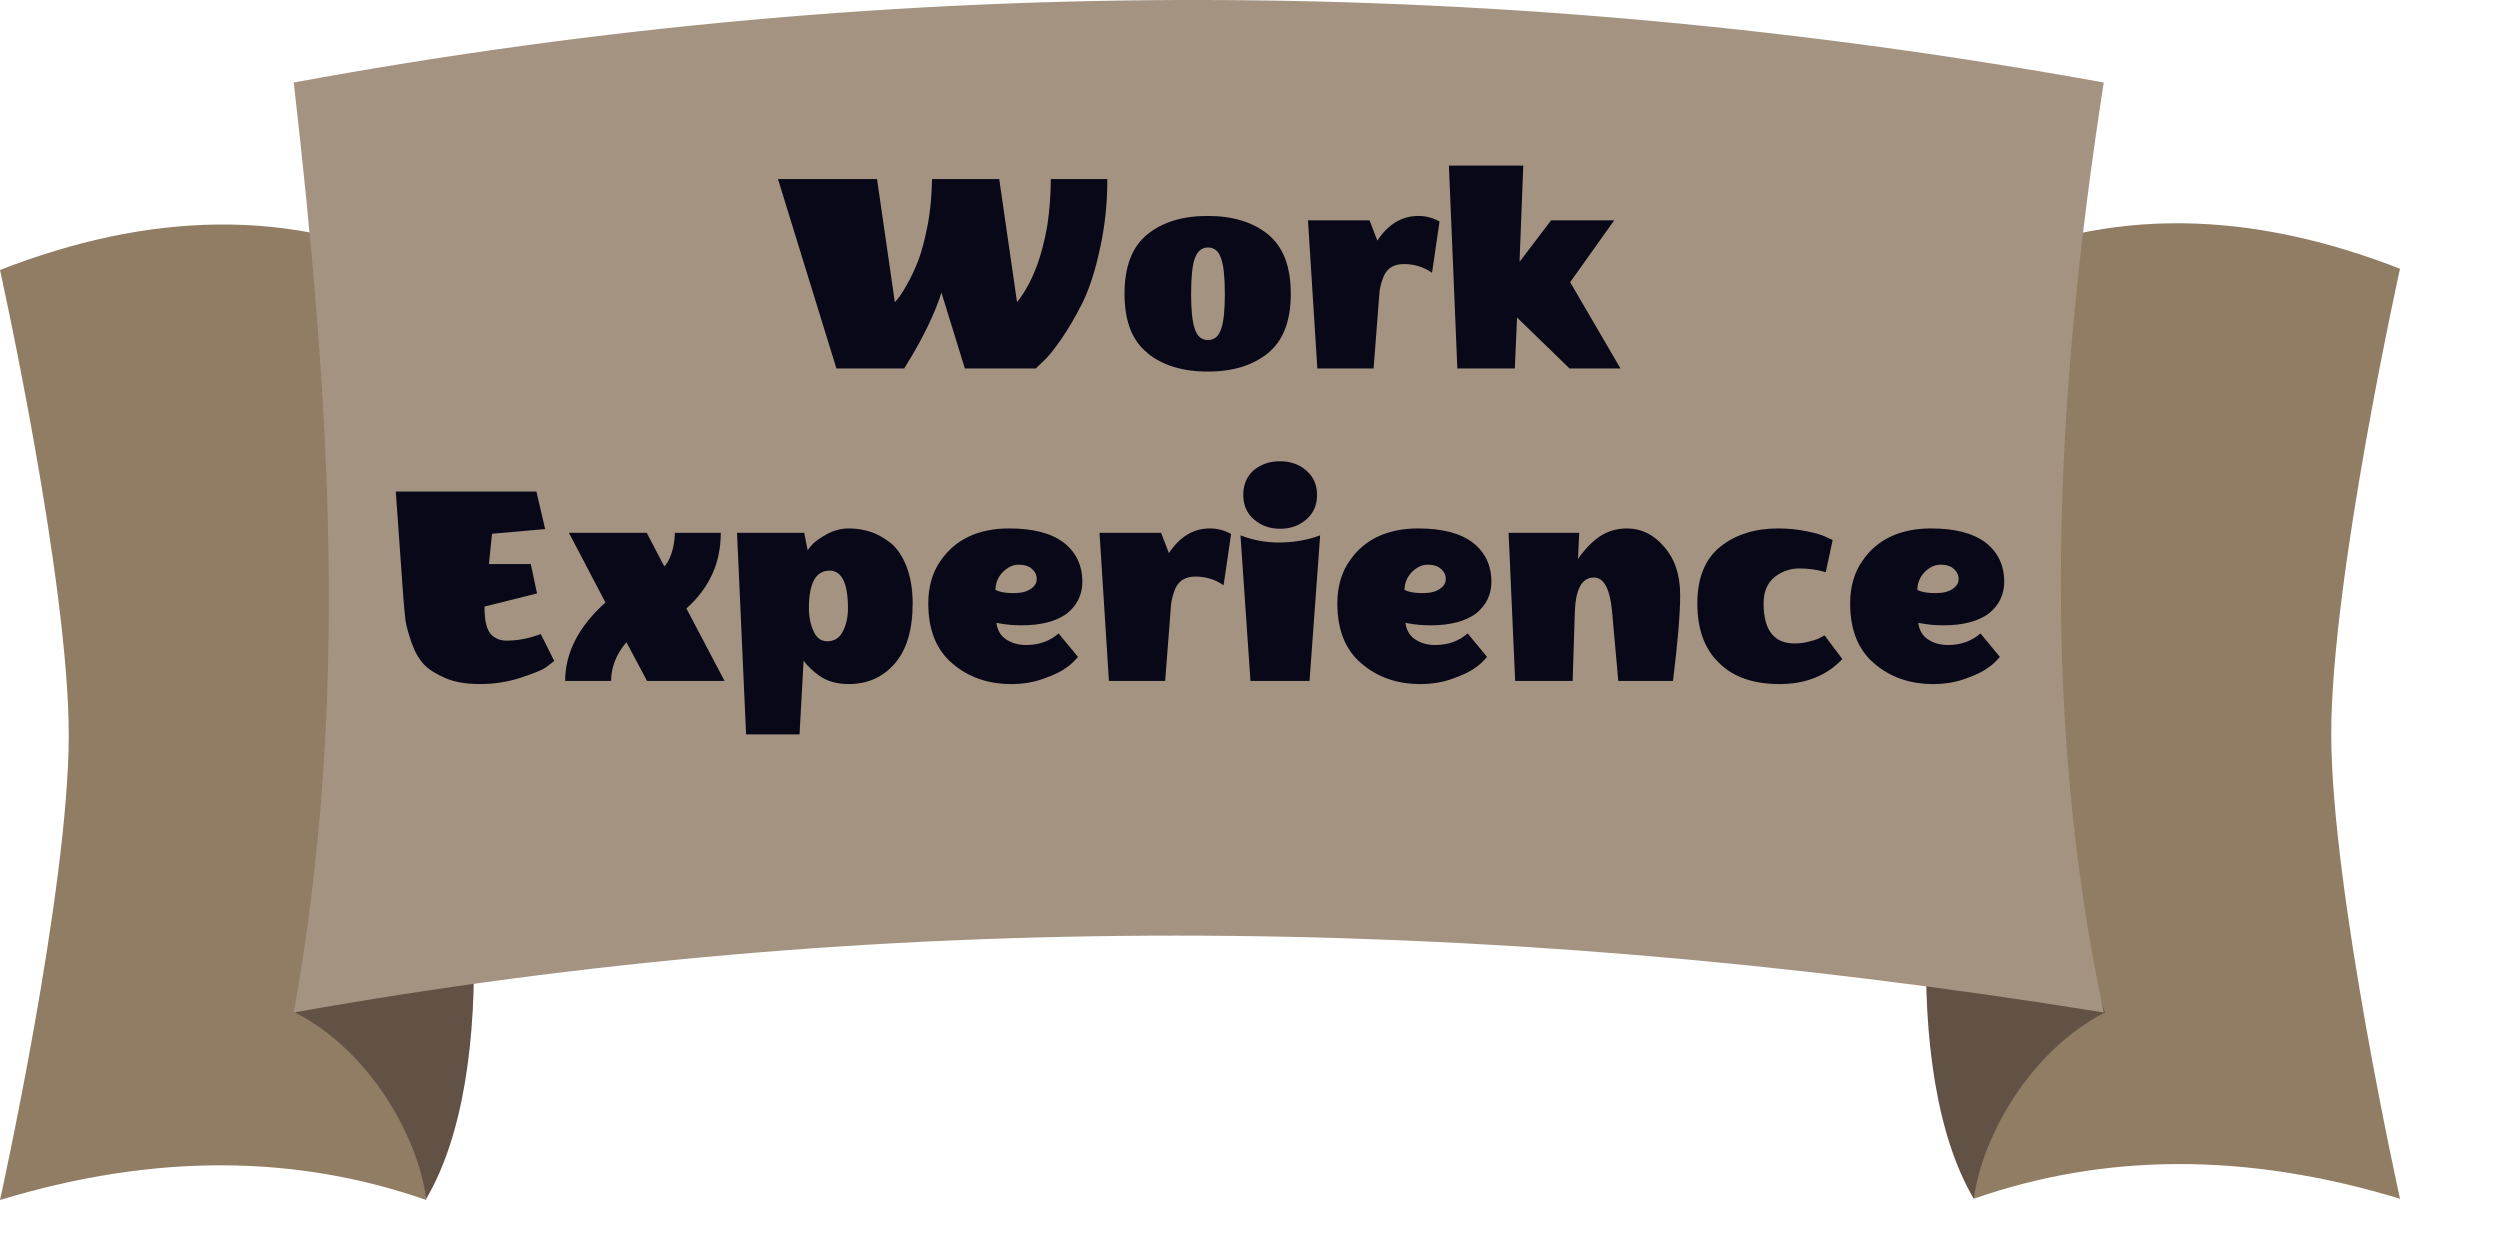
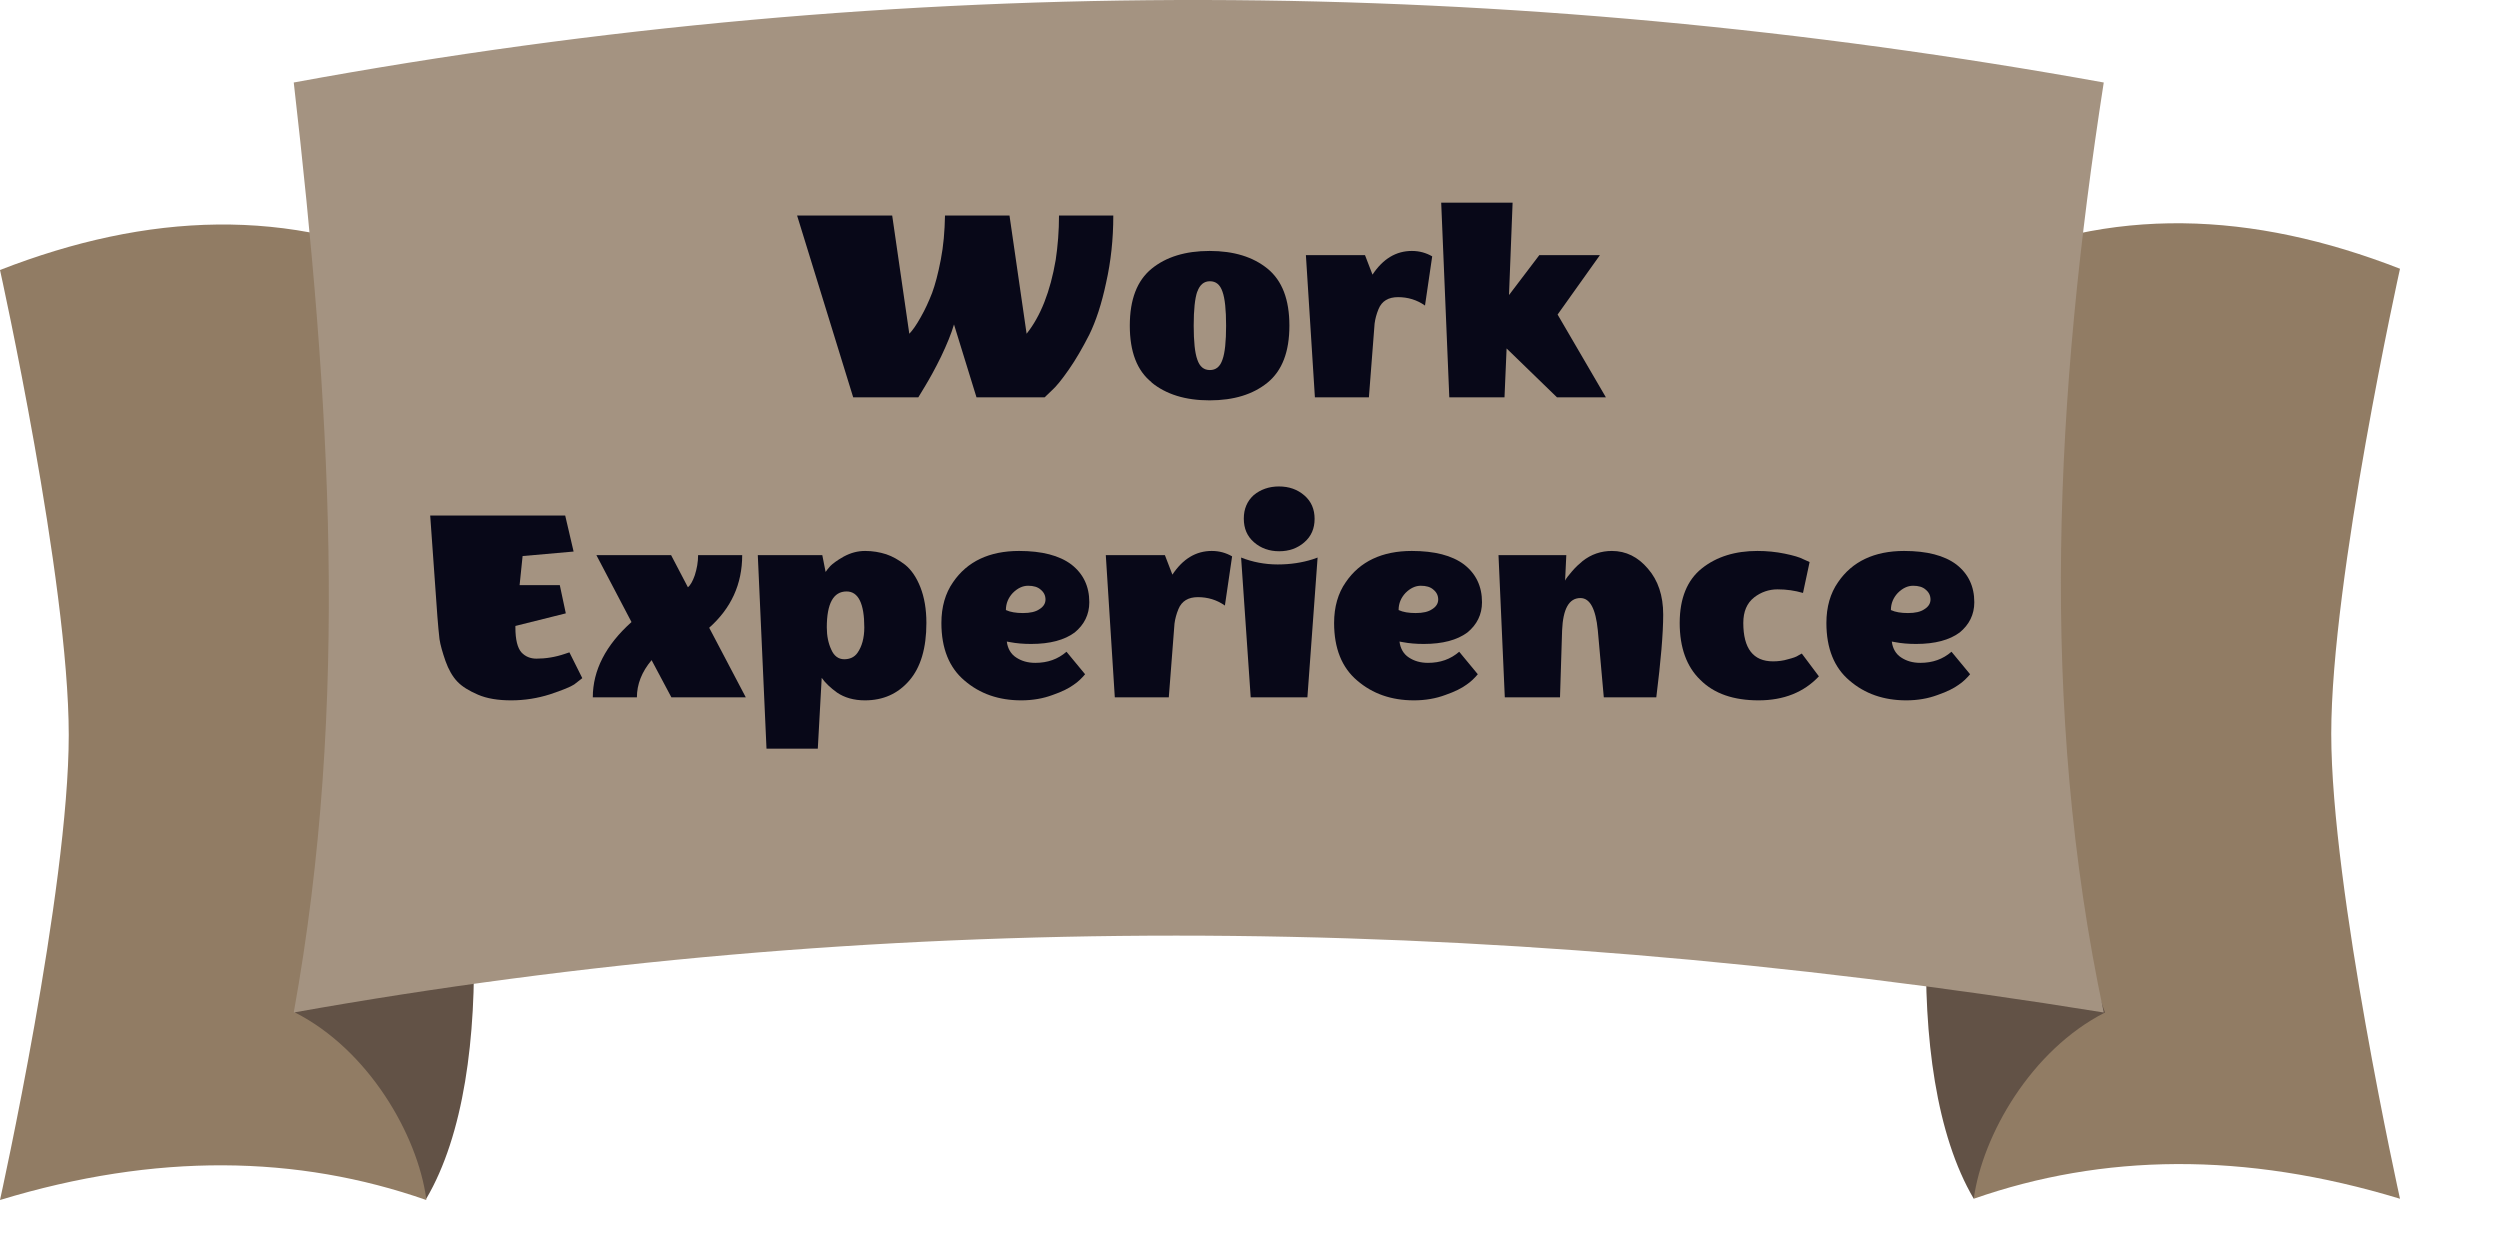
<svg xmlns="http://www.w3.org/2000/svg" width="100%" height="100%" viewBox="0 0 2 1" version="1.1" xml:space="preserve" style="fill-rule:evenodd;clip-rule:evenodd;stroke-linejoin:round;stroke-miterlimit:2;">
  <path d="M0.341,0.216c-0.109,-0.051 -0.223,-0.046 -0.341,-0c0,-0 0.055,0.248 0.055,0.372c-0,0.124 -0.055,0.372 -0.055,0.372c0.125,-0.038 0.238,-0.036 0.341,-0c0.008,-0.248 0.01,-0.496 0,-0.744Z" style="fill:#917c64;" />
  <path d="M1.579,0.215c0.109,-0.051 0.223,-0.046 0.341,-0c-0,-0 -0.055,0.248 -0.055,0.372c0,0.124 0.055,0.372 0.055,0.372c-0.125,-0.038 -0.238,-0.036 -0.341,-0c-0.008,-0.248 -0.01,-0.496 -0,-0.744Z" style="fill:#917c64;" />
  <path d="M0.236,0.81c0.059,0.03 0.098,0.098 0.105,0.149c0.06,-0.102 0.041,-0.311 0,-0.447l-0.105,0.298Z" style="fill:#625246;" />
  <path d="M1.684,0.81c-0.059,0.03 -0.098,0.098 -0.105,0.149c-0.06,-0.102 -0.041,-0.311 -0,-0.447l0.105,0.298Z" style="fill:#625246;" />
  <path d="M1.683,0.066c-0.476,-0.086 -0.959,-0.09 -1.448,-0c0.029,0.254 0.045,0.495 0,0.744c0.459,-0.082 0.941,-0.082 1.448,0c-0.052,-0.245 -0.039,-0.493 0,-0.744Z" style="fill:#a49381;" />
-   <g transform="matrix(0.24,0,0,0.24,-0.044475,-0.211012)">
-     <g transform="matrix(1.04167,0,0,1.04167,2.77854,2.10734)">
+   <g transform="matrix(0.24,0,0,0.24,0.12,0.12)">
+     <g transform="matrix(1,0,0,1,2.157,0.8245)">
      <path d="M0.873,-0.606l0.181,0c0,0.079 -0.008,0.153 -0.024,0.224c-0.015,0.071 -0.034,0.128 -0.056,0.173c-0.023,0.045 -0.045,0.083 -0.068,0.116c-0.023,0.033 -0.042,0.057 -0.058,0.071l-0.023,0.022l-0.227,-0l-0.075,-0.243c-0.009,0.031 -0.024,0.067 -0.043,0.107c-0.02,0.041 -0.038,0.073 -0.053,0.098l-0.023,0.038l-0.217,-0l-0.187,-0.606l0.317,0l0.057,0.394c0.01,-0.01 0.023,-0.028 0.038,-0.055c0.015,-0.026 0.027,-0.053 0.038,-0.081c0.01,-0.027 0.02,-0.064 0.029,-0.111c0.009,-0.046 0.013,-0.095 0.014,-0.147l0.215,0l0.057,0.394c0.047,-0.059 0.079,-0.141 0.097,-0.246c0.007,-0.047 0.011,-0.096 0.011,-0.148Z" style="fill:#080818;fill-rule:nonzero;" />
    </g>
-     <g transform="matrix(1.04167,0,0,1.04167,3.90771,2.10734)">
+     <g transform="matrix(1,0,0,1,3.241,0.8245)">
      <path d="M0.098,-0.05c-0.049,-0.039 -0.073,-0.102 -0.073,-0.189c-0,-0.087 0.024,-0.15 0.073,-0.19c0.048,-0.039 0.112,-0.059 0.193,-0.059c0.081,0 0.145,0.02 0.193,0.059c0.049,0.04 0.073,0.103 0.073,0.19c0,0.087 -0.024,0.15 -0.073,0.19c-0.048,0.039 -0.112,0.059 -0.193,0.059c-0.081,-0 -0.145,-0.02 -0.194,-0.06Zm0.152,-0.303c-0.008,0.023 -0.012,0.061 -0.012,0.114c-0,0.053 0.004,0.091 0.012,0.113c0.008,0.024 0.022,0.035 0.042,0.035c0.02,0 0.034,-0.011 0.042,-0.035c0.008,-0.022 0.012,-0.06 0.012,-0.113c-0,-0.053 -0.004,-0.091 -0.012,-0.113c-0.008,-0.024 -0.022,-0.035 -0.042,-0.035c-0.02,0 -0.034,0.012 -0.042,0.035Z" style="fill:#080818;fill-rule:nonzero;" />
    </g>
-     <g transform="matrix(1.04167,0,0,1.04167,4.51396,2.10734)">
+     <g transform="matrix(1,0,0,1,3.823,0.8245)">
      <path d="M0.252,-0.409c0.035,-0.053 0.079,-0.079 0.131,-0.079c0.025,0 0.047,0.006 0.068,0.018l-0.024,0.164c-0.027,-0.019 -0.057,-0.028 -0.09,-0.028c-0.032,0 -0.054,0.013 -0.065,0.04c-0.007,0.017 -0.011,0.033 -0.013,0.048l-0.019,0.246l-0.18,0l-0.03,-0.474l0.197,0l0.025,0.065Z" style="fill:#080818;fill-rule:nonzero;" />
    </g>
-     <g transform="matrix(1.04167,0,0,1.04167,4.98375,2.10734)">
+     <g transform="matrix(1,0,0,1,4.274,0.8245)">
      <path d="M0.416,-0c-0.079,-0.077 -0.135,-0.131 -0.168,-0.163l-0.007,0.163l-0.184,-0l-0.027,-0.649l0.238,0l-0.012,0.308l0.101,-0.133l0.202,0l-0.141,0.198l0.161,0.276l-0.163,-0Z" style="fill:#080818;fill-rule:nonzero;" />
    </g>
-     <g transform="matrix(1.04167,0,0,1.04167,1.46292,3.14901)">
+     <g transform="matrix(1,0,0,1,0.894,1.8245)">
      <path d="M0.324,-0.233c0,0.041 0.007,0.068 0.02,0.083c0.013,0.014 0.03,0.021 0.05,0.021c0.031,0 0.063,-0.005 0.095,-0.016l0.015,-0.005l0.043,0.086c-0.006,0.005 -0.015,0.012 -0.027,0.021c-0.012,0.008 -0.039,0.019 -0.081,0.033c-0.041,0.013 -0.084,0.02 -0.129,0.02c-0.044,-0 -0.081,-0.006 -0.111,-0.019c-0.03,-0.013 -0.053,-0.027 -0.069,-0.044c-0.016,-0.017 -0.029,-0.04 -0.039,-0.068c-0.01,-0.029 -0.017,-0.053 -0.02,-0.073c-0.002,-0.02 -0.005,-0.045 -0.007,-0.075l-0.024,-0.337l0.45,0l0.028,0.12l-0.17,0.015l-0.01,0.097l0.134,0l0.02,0.094l-0.168,0.042l0,0.005Z" style="fill:#080818;fill-rule:nonzero;" />
    </g>
-     <g transform="matrix(1.04167,0,0,1.04167,2.04833,3.14901)">
+     <g transform="matrix(1,0,0,1,1.456,1.8245)">
      <path d="M0.216,-0.124c-0.033,0.039 -0.049,0.081 -0.049,0.124l-0.147,-0c0,-0.09 0.043,-0.174 0.129,-0.251l-0.117,-0.223l0.249,0l0.056,0.107c0.008,-0.006 0.016,-0.02 0.023,-0.04c0.007,-0.022 0.011,-0.044 0.011,-0.067l0.147,0c0,0.097 -0.037,0.177 -0.11,0.242l0.122,0.232l-0.248,-0l-0.066,-0.124Z" style="fill:#080818;fill-rule:nonzero;" />
    </g>
-     <g transform="matrix(1.04167,0,0,1.04167,2.61083,3.14901)">
+     <g transform="matrix(1,0,0,1,1.996,1.8245)">
      <path d="M0.387,0.01c-0.037,-0 -0.068,-0.009 -0.093,-0.026c-0.022,-0.016 -0.039,-0.032 -0.051,-0.049l-0.013,0.236l-0.171,0l-0.029,-0.645l0.215,0l0.011,0.056c0.003,-0.005 0.009,-0.012 0.016,-0.02c0.007,-0.007 0.021,-0.018 0.044,-0.031c0.024,-0.013 0.047,-0.019 0.072,-0.019c0.025,0 0.048,0.004 0.07,0.011c0.021,0.007 0.042,0.019 0.063,0.035c0.021,0.017 0.038,0.042 0.051,0.075c0.013,0.033 0.02,0.073 0.02,0.119c-0,0.084 -0.019,0.148 -0.057,0.192c-0.038,0.044 -0.087,0.066 -0.148,0.066Zm-0.061,-0.363c-0.044,-0 -0.066,0.04 -0.066,0.12c0,0.028 0.005,0.053 0.015,0.074c0.009,0.021 0.024,0.032 0.043,0.032c0.019,-0 0.034,-0.007 0.044,-0.021c0.015,-0.021 0.023,-0.05 0.023,-0.085c0,-0.08 -0.02,-0.12 -0.059,-0.12Z" style="fill:#080818;fill-rule:nonzero;" />
    </g>
-     <g transform="matrix(1.04167,0,0,1.04167,3.25354,3.14901)">
+     <g transform="matrix(1,0,0,1,2.613,1.8245)">
      <path d="M0.291,0.01c-0.075,-0 -0.138,-0.022 -0.189,-0.066c-0.051,-0.043 -0.077,-0.107 -0.077,-0.192c0,-0.053 0.013,-0.099 0.039,-0.136c0.047,-0.069 0.121,-0.104 0.22,-0.104c0.076,0 0.134,0.015 0.174,0.045c0.04,0.031 0.06,0.073 0.06,0.126c0,0.041 -0.017,0.075 -0.049,0.101c-0.034,0.025 -0.082,0.038 -0.145,0.038c-0.026,0 -0.049,-0.002 -0.07,-0.006l-0.011,-0.002c0.003,0.024 0.014,0.042 0.031,0.053c0.018,0.012 0.039,0.018 0.064,0.018c0.041,0 0.075,-0.012 0.104,-0.037l0.062,0.075c-0.011,0.013 -0.023,0.025 -0.038,0.035c-0.015,0.011 -0.038,0.023 -0.07,0.034c-0.032,0.012 -0.067,0.018 -0.105,0.018Zm0.081,-0.336c-0,-0.013 -0.005,-0.024 -0.016,-0.033c-0.01,-0.009 -0.024,-0.013 -0.042,-0.013c-0.018,0 -0.035,0.008 -0.051,0.024c-0.015,0.016 -0.023,0.035 -0.023,0.057c0.015,0.007 0.034,0.01 0.057,0.01c0.024,-0 0.042,-0.004 0.055,-0.013c0.013,-0.008 0.02,-0.019 0.02,-0.032Z" style="fill:#080818;fill-rule:nonzero;" />
    </g>
-     <g transform="matrix(1.04167,0,0,1.04167,3.81917,3.14901)">
+     <g transform="matrix(1,0,0,1,3.156,1.8245)">
      <path d="M0.252,-0.409c0.035,-0.053 0.079,-0.079 0.131,-0.079c0.025,0 0.047,0.006 0.068,0.018l-0.024,0.164c-0.027,-0.019 -0.057,-0.028 -0.09,-0.028c-0.032,0 -0.054,0.013 -0.065,0.04c-0.007,0.017 -0.011,0.033 -0.013,0.048l-0.019,0.246l-0.18,0l-0.03,-0.474l0.197,0l0.025,0.065Z" style="fill:#080818;fill-rule:nonzero;" />
    </g>
-     <g transform="matrix(1.04167,0,0,1.04167,4.28896,3.14901)">
+     <g transform="matrix(1,0,0,1,3.607,1.8245)">
      <path d="M0.268,-0.46l0.017,-0.006l-0.034,0.466l-0.189,-0l-0.032,-0.466c0.038,0.015 0.079,0.023 0.122,0.023c0.043,0 0.081,-0.006 0.116,-0.017Zm-0.111,-0.027c-0.033,0 -0.061,-0.01 -0.084,-0.03c-0.023,-0.02 -0.034,-0.046 -0.034,-0.079c-0,-0.032 0.011,-0.058 0.033,-0.078c0.023,-0.019 0.051,-0.029 0.084,-0.029c0.034,0 0.062,0.01 0.085,0.03c0.023,0.02 0.034,0.046 0.034,0.078c0,0.032 -0.011,0.058 -0.034,0.078c-0.023,0.02 -0.051,0.03 -0.084,0.03Z" style="fill:#080818;fill-rule:nonzero;" />
    </g>
-     <g transform="matrix(1.04167,0,0,1.04167,4.61708,3.14901)">
+     <g transform="matrix(1,0,0,1,3.922,1.8245)">
      <path d="M0.291,0.01c-0.075,-0 -0.138,-0.022 -0.189,-0.066c-0.051,-0.043 -0.077,-0.107 -0.077,-0.192c0,-0.053 0.013,-0.099 0.039,-0.136c0.047,-0.069 0.121,-0.104 0.22,-0.104c0.076,0 0.134,0.015 0.174,0.045c0.04,0.031 0.06,0.073 0.06,0.126c0,0.041 -0.017,0.075 -0.049,0.101c-0.034,0.025 -0.082,0.038 -0.145,0.038c-0.026,0 -0.049,-0.002 -0.07,-0.006l-0.011,-0.002c0.003,0.024 0.014,0.042 0.031,0.053c0.018,0.012 0.039,0.018 0.064,0.018c0.041,0 0.075,-0.012 0.104,-0.037l0.062,0.075c-0.011,0.013 -0.023,0.025 -0.038,0.035c-0.015,0.011 -0.038,0.023 -0.07,0.034c-0.032,0.012 -0.067,0.018 -0.105,0.018Zm0.081,-0.336c-0,-0.013 -0.005,-0.024 -0.016,-0.033c-0.01,-0.009 -0.024,-0.013 -0.042,-0.013c-0.018,0 -0.035,0.008 -0.051,0.024c-0.015,0.016 -0.023,0.035 -0.023,0.057c0.015,0.007 0.034,0.01 0.057,0.01c0.024,-0 0.042,-0.004 0.055,-0.013c0.013,-0.008 0.02,-0.019 0.02,-0.032Z" style="fill:#080818;fill-rule:nonzero;" />
    </g>
-     <g transform="matrix(1.04167,0,0,1.04167,5.18271,3.14901)">
+     <g transform="matrix(1,0,0,1,4.465,1.8245)">
      <path d="M0.408,-0.488c0.047,0 0.087,0.02 0.12,0.059c0.034,0.039 0.051,0.09 0.051,0.153c-0,0.064 -0.008,0.155 -0.023,0.276l-0.175,-0l-0.02,-0.224c-0.007,-0.071 -0.026,-0.107 -0.058,-0.107c-0.038,0 -0.058,0.036 -0.061,0.108l-0.007,0.223l-0.184,0l-0.021,-0.474l0.226,0l-0.004,0.085c0.003,-0.007 0.011,-0.017 0.023,-0.031c0.012,-0.014 0.024,-0.025 0.035,-0.034c0.029,-0.023 0.062,-0.034 0.098,-0.034Z" style="fill:#080818;fill-rule:nonzero;" />
    </g>
-     <g transform="matrix(1.04167,0,0,1.04167,5.81708,3.14901)">
+     <g transform="matrix(1,0,0,1,5.074,1.8245)">
      <path d="M0.489,-0.07c-0.05,0.053 -0.117,0.08 -0.201,0.08c-0.083,-0 -0.148,-0.022 -0.194,-0.068c-0.046,-0.044 -0.069,-0.108 -0.069,-0.19c0,-0.082 0.025,-0.143 0.074,-0.182c0.049,-0.039 0.111,-0.058 0.185,-0.058c0.031,0 0.062,0.003 0.091,0.009c0.029,0.006 0.05,0.012 0.063,0.019l0.02,0.009l-0.022,0.103c-0.027,-0.008 -0.055,-0.012 -0.085,-0.012c-0.028,0 -0.055,0.009 -0.078,0.027c-0.024,0.019 -0.036,0.047 -0.036,0.085c0,0.085 0.033,0.128 0.099,0.128c0.017,-0 0.034,-0.002 0.05,-0.007c0.016,-0.004 0.028,-0.008 0.035,-0.013l0.011,-0.006l0.057,0.076Z" style="fill:#080818;fill-rule:nonzero;" />
    </g>
-     <g transform="matrix(1.04167,0,0,1.04167,6.32646,3.14901)">
+     <g transform="matrix(1,0,0,1,5.563,1.8245)">
      <path d="M0.291,0.01c-0.075,-0 -0.138,-0.022 -0.189,-0.066c-0.051,-0.043 -0.077,-0.107 -0.077,-0.192c0,-0.053 0.013,-0.099 0.039,-0.136c0.047,-0.069 0.121,-0.104 0.22,-0.104c0.076,0 0.134,0.015 0.174,0.045c0.04,0.031 0.06,0.073 0.06,0.126c0,0.041 -0.017,0.075 -0.049,0.101c-0.034,0.025 -0.082,0.038 -0.145,0.038c-0.026,0 -0.049,-0.002 -0.07,-0.006l-0.011,-0.002c0.003,0.024 0.014,0.042 0.031,0.053c0.018,0.012 0.039,0.018 0.064,0.018c0.041,0 0.075,-0.012 0.104,-0.037l0.062,0.075c-0.011,0.013 -0.023,0.025 -0.038,0.035c-0.015,0.011 -0.038,0.023 -0.07,0.034c-0.032,0.012 -0.067,0.018 -0.105,0.018Zm0.081,-0.336c-0,-0.013 -0.005,-0.024 -0.016,-0.033c-0.01,-0.009 -0.024,-0.013 -0.042,-0.013c-0.018,0 -0.035,0.008 -0.051,0.024c-0.015,0.016 -0.023,0.035 -0.023,0.057c0.015,0.007 0.034,0.01 0.057,0.01c0.024,-0 0.042,-0.004 0.055,-0.013c0.013,-0.008 0.02,-0.019 0.02,-0.032Z" style="fill:#080818;fill-rule:nonzero;" />
    </g>
  </g>
-   <path d="M-0.509,-0.186c0.011,-0 0.02,-0.006 0.026,-0.018c0.006,-0.012 0.009,-0.024 0.009,-0.037c-0,-0.013 -0.003,-0.023 -0.007,-0.031c-0.005,-0.007 -0.011,-0.011 -0.018,-0.011l-0.002,-0l-0.009,0.097l0.001,-0Zm-0.001,0.024l-0.047,-0l-0.014,-0.146l0.07,0c0.036,0 0.061,0.01 0.074,0.03c0.007,0.01 0.011,0.022 0.011,0.037c-0,0.052 -0.032,0.079 -0.094,0.079Z" style="fill:#080818;fill-rule:nonzero;" />
-   <path d="M-0.363,-0.16c-0.013,0 -0.023,-0.003 -0.031,-0.011c-0.008,-0.007 -0.012,-0.017 -0.012,-0.03c0,-0.013 0.005,-0.023 0.014,-0.029c0.009,-0.006 0.02,-0.009 0.032,-0.009c0.013,0 0.024,0.002 0.033,0.006c-0.002,-0.013 -0.01,-0.02 -0.025,-0.02c-0.007,0 -0.015,0.002 -0.025,0.004l-0.006,-0.021c0.014,-0.006 0.029,-0.009 0.044,-0.009c0.043,-0 0.064,0.018 0.064,0.054c0,0.013 -0.001,0.03 -0.004,0.052l-0.001,0.011l-0.04,-0l-0.001,-0.013c-0.011,0.01 -0.025,0.015 -0.042,0.015Zm0.021,-0.029c0.007,-0 0.014,-0.002 0.019,-0.006l-0.002,-0.016c-0.004,-0.003 -0.008,-0.004 -0.013,-0.004c-0.005,-0 -0.009,0.001 -0.012,0.003c-0.003,0.003 -0.005,0.006 -0.005,0.009c0,0.004 0.002,0.007 0.004,0.009c0.002,0.003 0.005,0.005 0.009,0.005Z" style="fill:#080818;fill-rule:nonzero;" />
-   <path d="M-0.197,-0.205c0,0.009 0.003,0.014 0.01,0.014c0.002,0 0.004,-0.001 0.007,-0.003l0.005,0.024c-0.001,0.001 -0.002,0.002 -0.004,0.003c-0.002,0.001 -0.005,0.002 -0.011,0.004c-0.005,0.002 -0.011,0.003 -0.017,0.003c-0.011,0 -0.02,-0.003 -0.026,-0.011c-0.007,-0.007 -0.011,-0.017 -0.012,-0.028l-0.002,-0.046l-0.018,0l0.003,-0.031l0.014,0l-0.001,-0.023l0.057,-0.012l-0.002,0.035l0.014,0l0.003,0.031l-0.018,0l-0.002,0.04Z" style="fill:#080818;fill-rule:nonzero;" />
-   <path d="M-0.119,-0.16c-0.013,0 -0.023,-0.003 -0.031,-0.011c-0.008,-0.007 -0.012,-0.017 -0.012,-0.03c0,-0.013 0.005,-0.023 0.014,-0.029c0.009,-0.006 0.019,-0.009 0.032,-0.009c0.013,0 0.024,0.002 0.033,0.006c-0.002,-0.013 -0.01,-0.02 -0.025,-0.02c-0.007,0 -0.015,0.002 -0.025,0.004l-0.006,-0.021c0.014,-0.006 0.029,-0.009 0.044,-0.009c0.043,-0 0.064,0.018 0.064,0.054c0,0.013 -0.001,0.03 -0.004,0.052l-0.001,0.011l-0.04,-0l-0.001,-0.013c-0.011,0.01 -0.025,0.015 -0.042,0.015Zm0.021,-0.029c0.007,-0 0.013,-0.002 0.019,-0.006l-0.002,-0.016c-0.004,-0.003 -0.008,-0.004 -0.013,-0.004c-0.005,-0 -0.009,0.001 -0.012,0.003c-0.003,0.003 -0.005,0.006 -0.005,0.009c0,0.004 0.001,0.007 0.004,0.009c0.002,0.003 0.005,0.005 0.009,0.005Z" style="fill:#080818;fill-rule:nonzero;" />
</svg>
